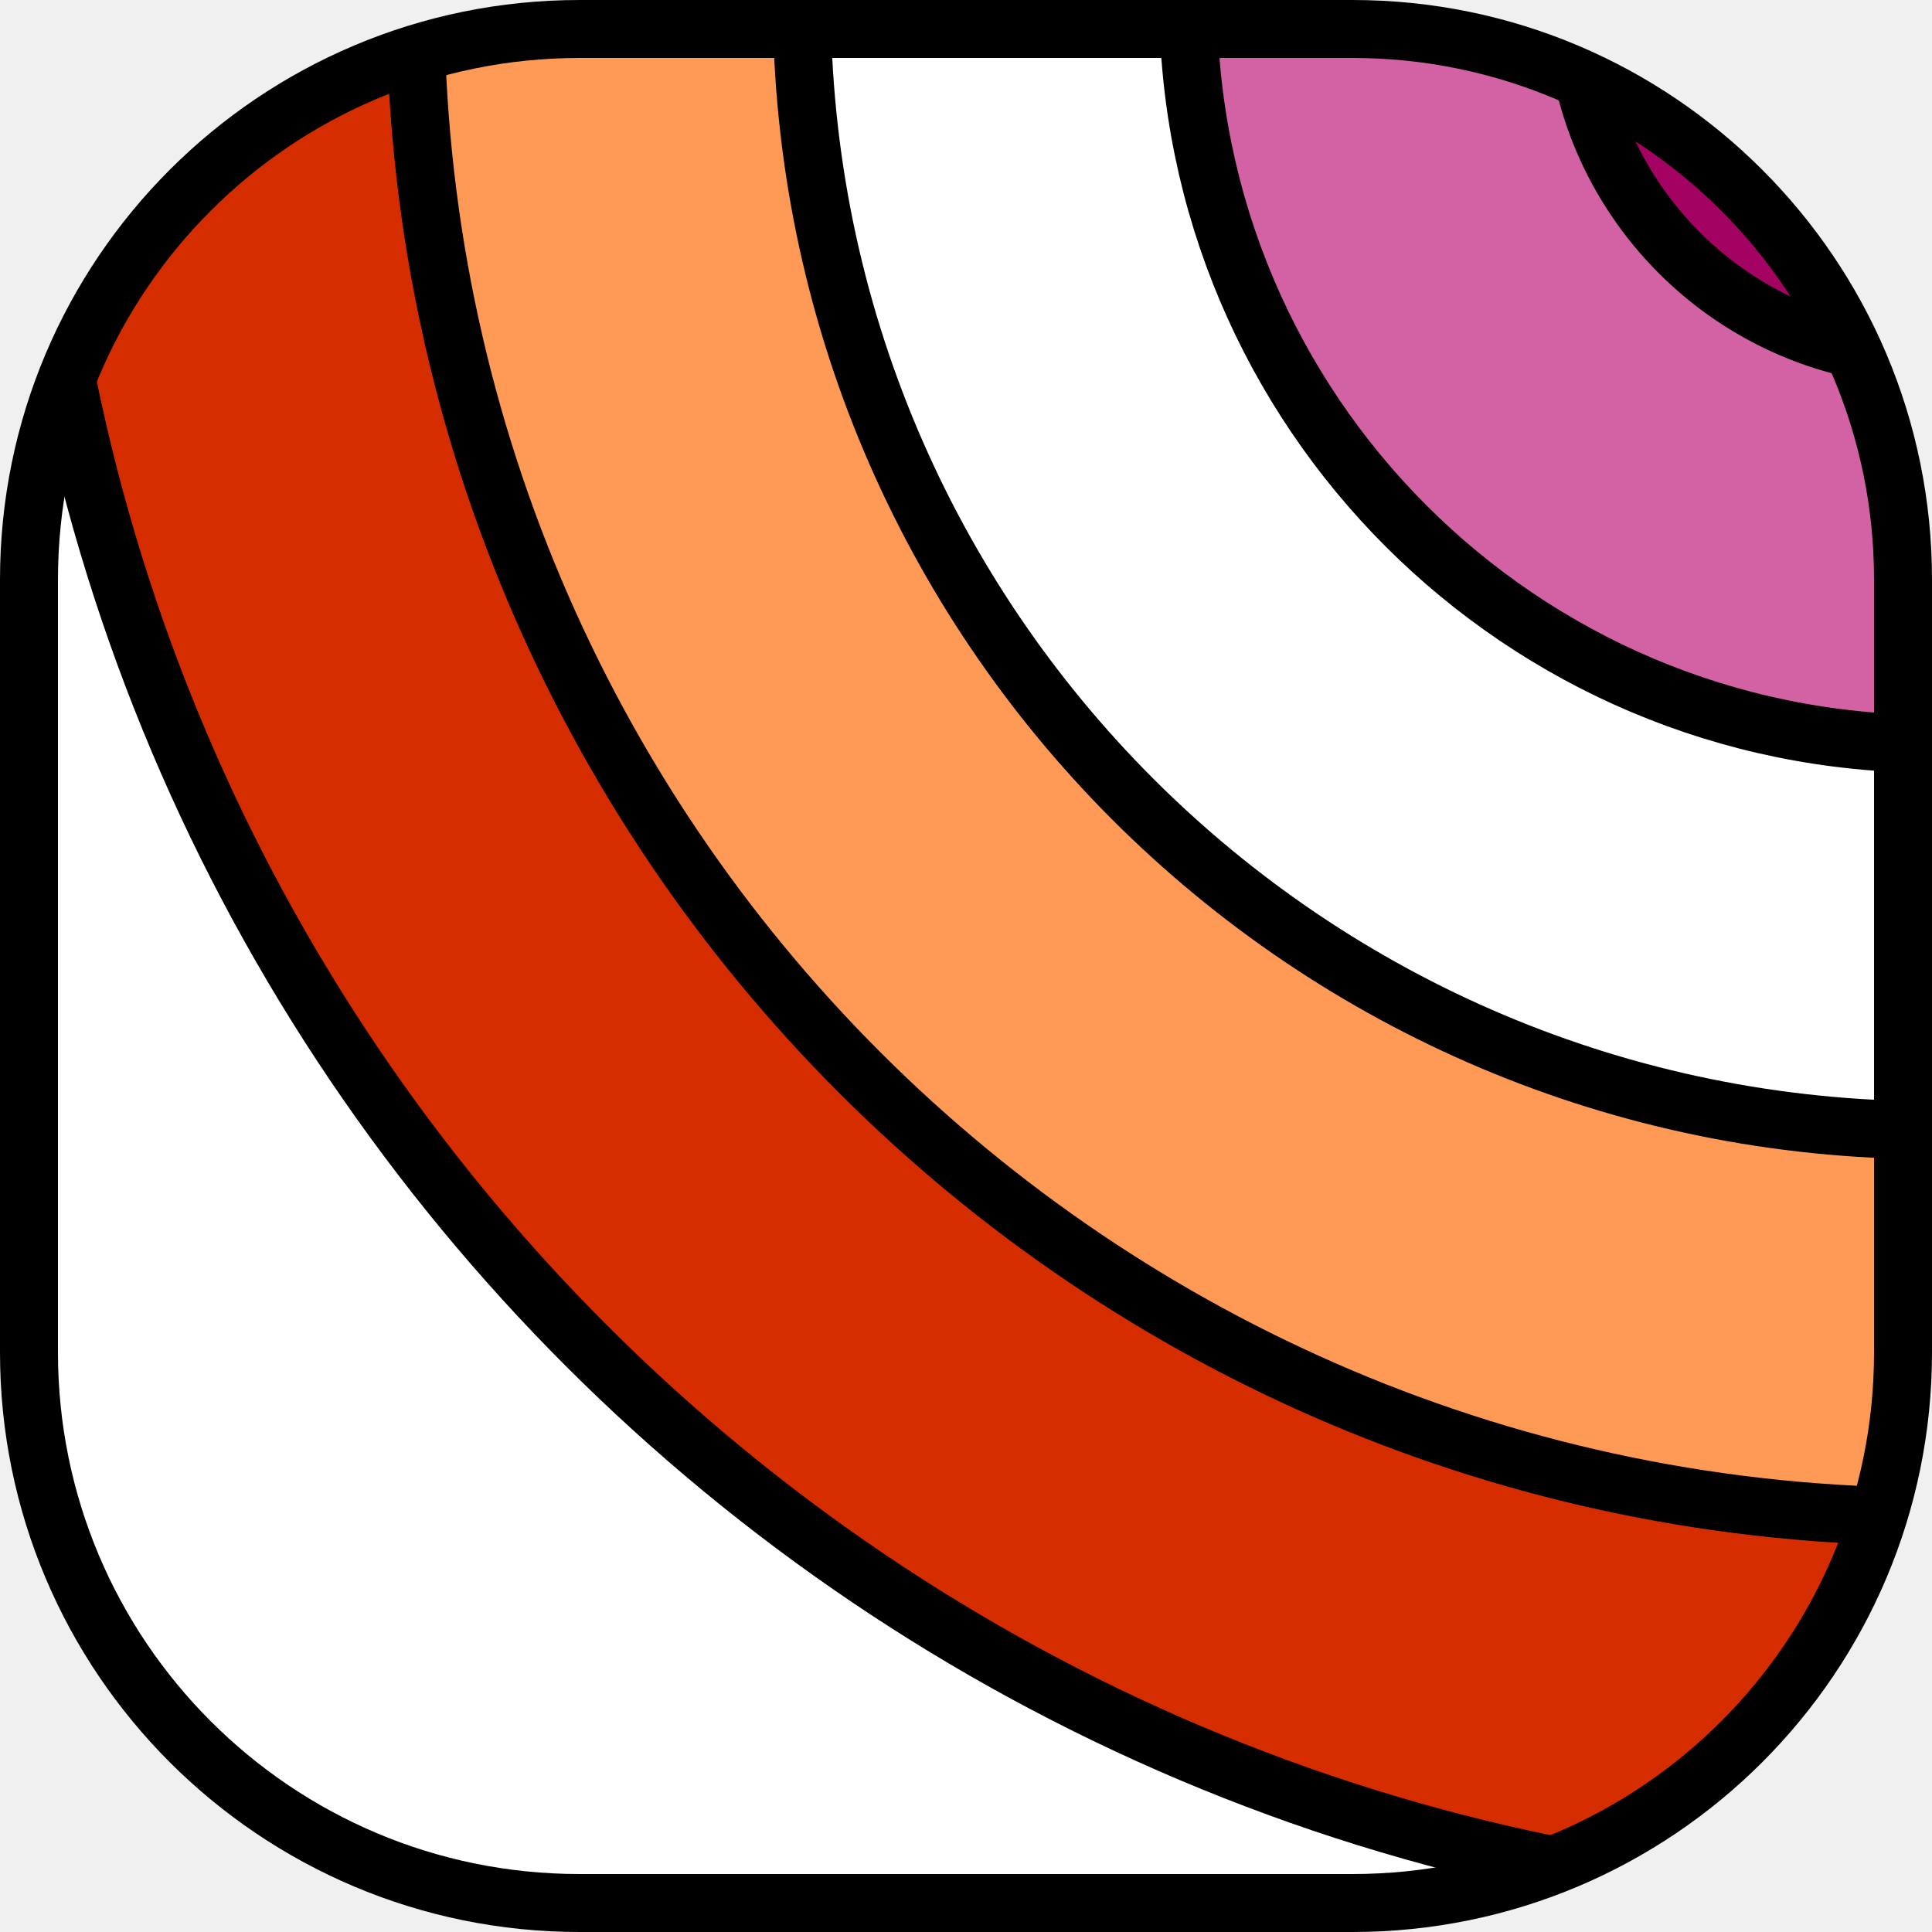
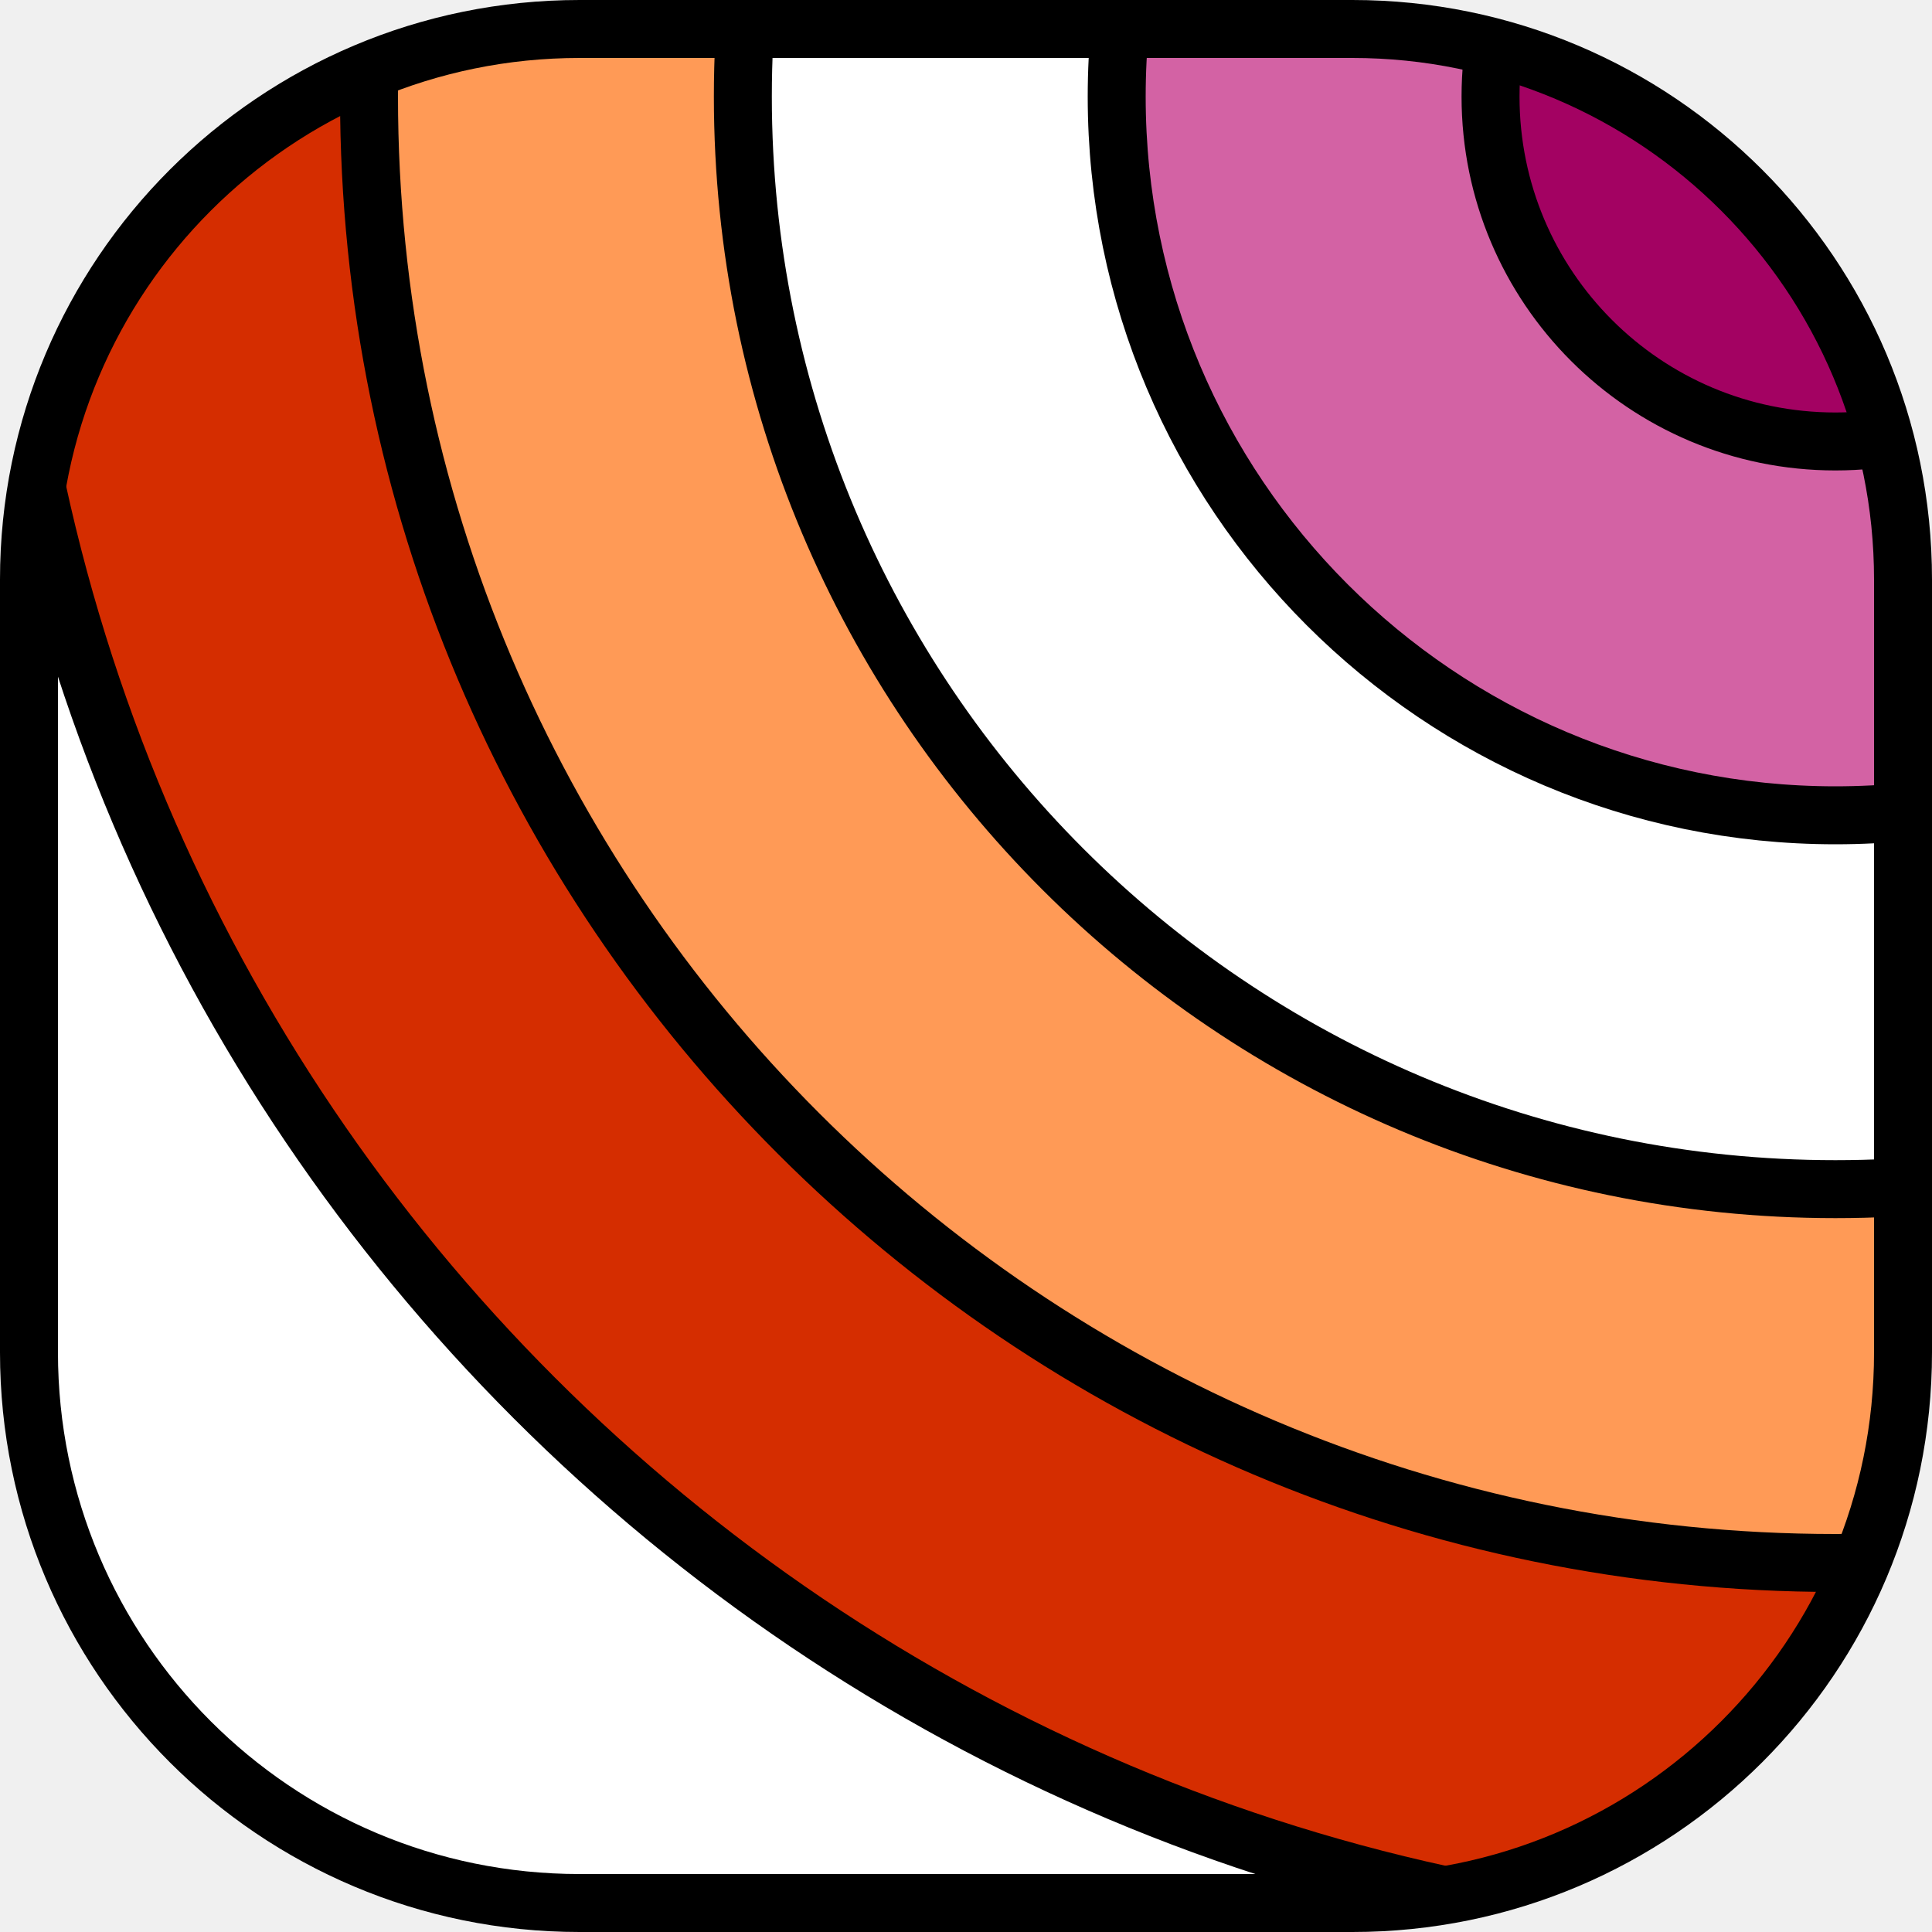
<svg xmlns="http://www.w3.org/2000/svg" width="512" height="512" viewBox="0 0 100 100" focusable="false" role="img" aria-label="engender">
  <defs>
    <clipPath id="mark-tile">
      <rect x="1.5" y="1.5" width="97" height="97" rx="28.50" />
    </clipPath>
  </defs>
  <g clip-path="url(#mark-tile)">
    <rect width="100" height="100" fill="#FFFFFF" />
-     <circle cx="100" cy="0" r="98.50" fill="#D52D00" stroke="#000" stroke-width="3" />
-     <circle cx="100" cy="0" r="78.50" fill="#FF9A56" stroke="#000" stroke-width="3" />
-     <circle cx="100" cy="0" r="58.50" fill="#FFFFFF" stroke="#000" stroke-width="3" />
-     <circle cx="100" cy="0" r="38.50" fill="#D362A4" stroke="#000" stroke-width="3" />
-     <circle cx="100" cy="0" r="18.50" fill="#A30262" stroke="#000" stroke-width="3" />
+     <circle cx="95" cy="5" r="95.25" fill="#D52D00" stroke="#000" stroke-width="3" />
+     <circle cx="95" cy="5" r="75.90" fill="#FF9A56" stroke="#000" stroke-width="3" />
+     <circle cx="95" cy="5" r="56.55" fill="#FFFFFF" stroke="#000" stroke-width="3" />
+     <circle cx="95" cy="5" r="37.20" fill="#D362A4" stroke="#000" stroke-width="3" />
+     <circle cx="95" cy="5" r="17.85" fill="#A30262" stroke="#000" stroke-width="3" />
  </g>
  <rect x="1.5" y="1.5" width="97" height="97" rx="28.50" fill="none" stroke="#000" stroke-width="3" />
</svg>
